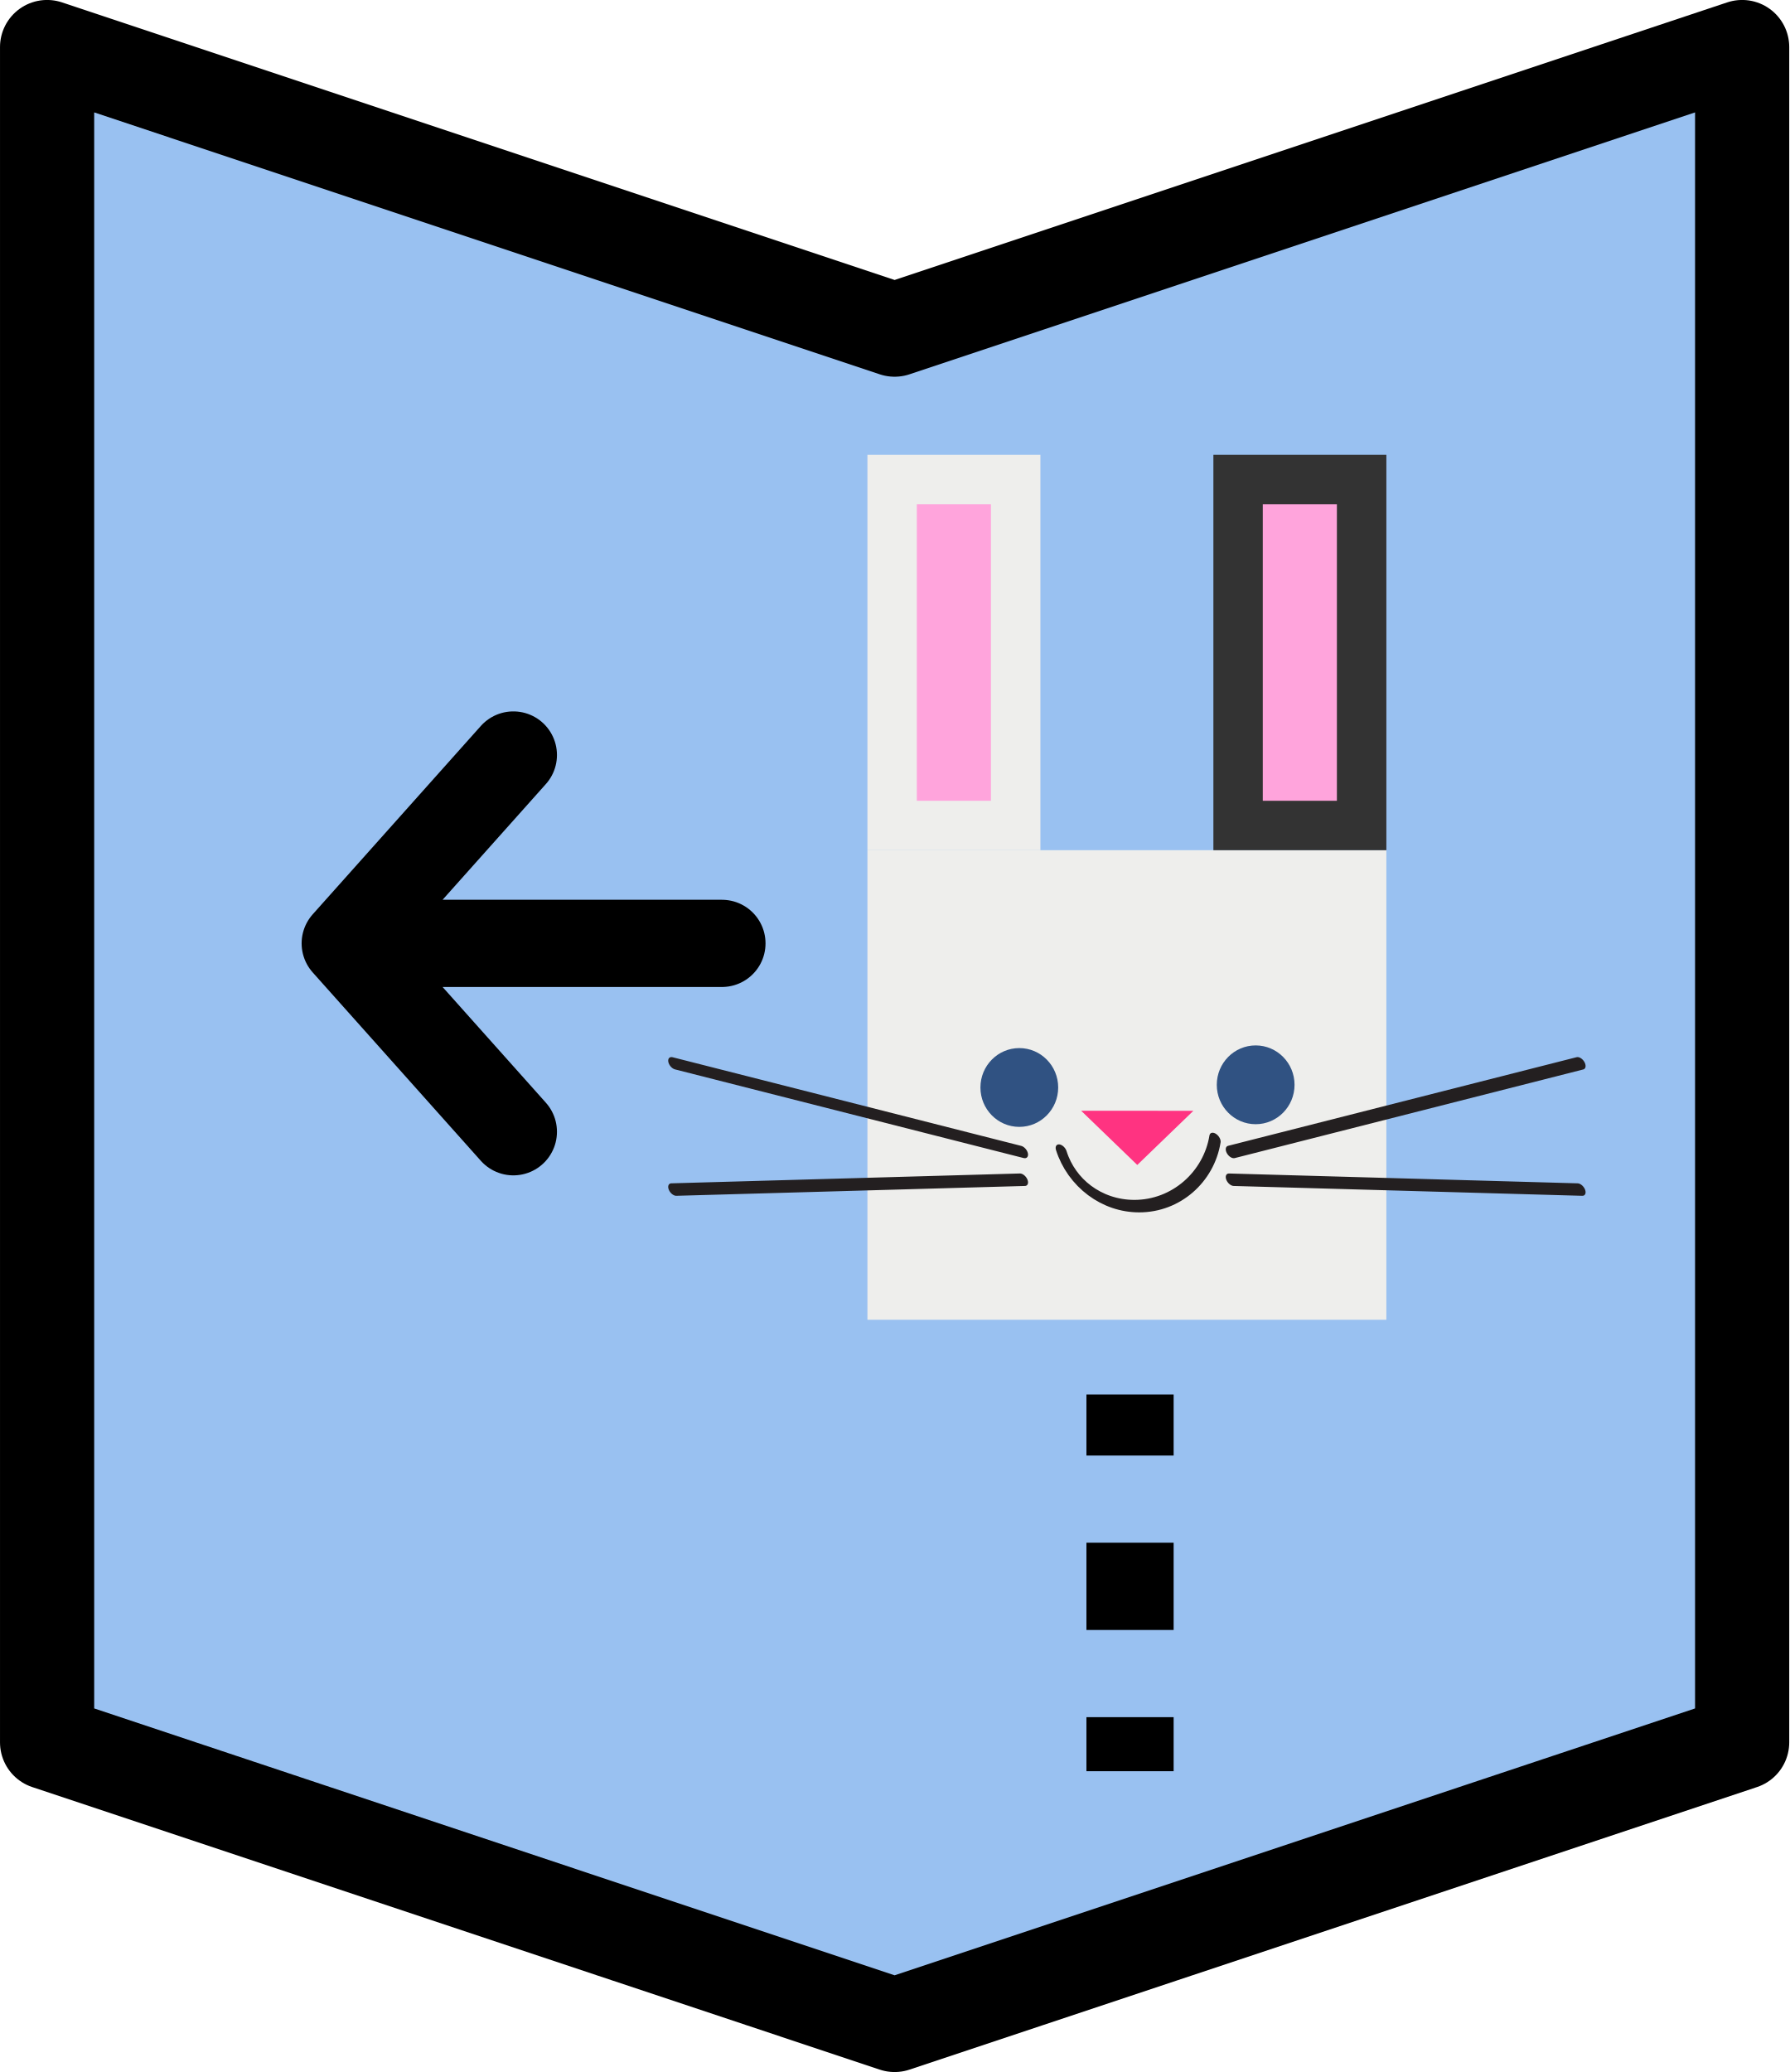
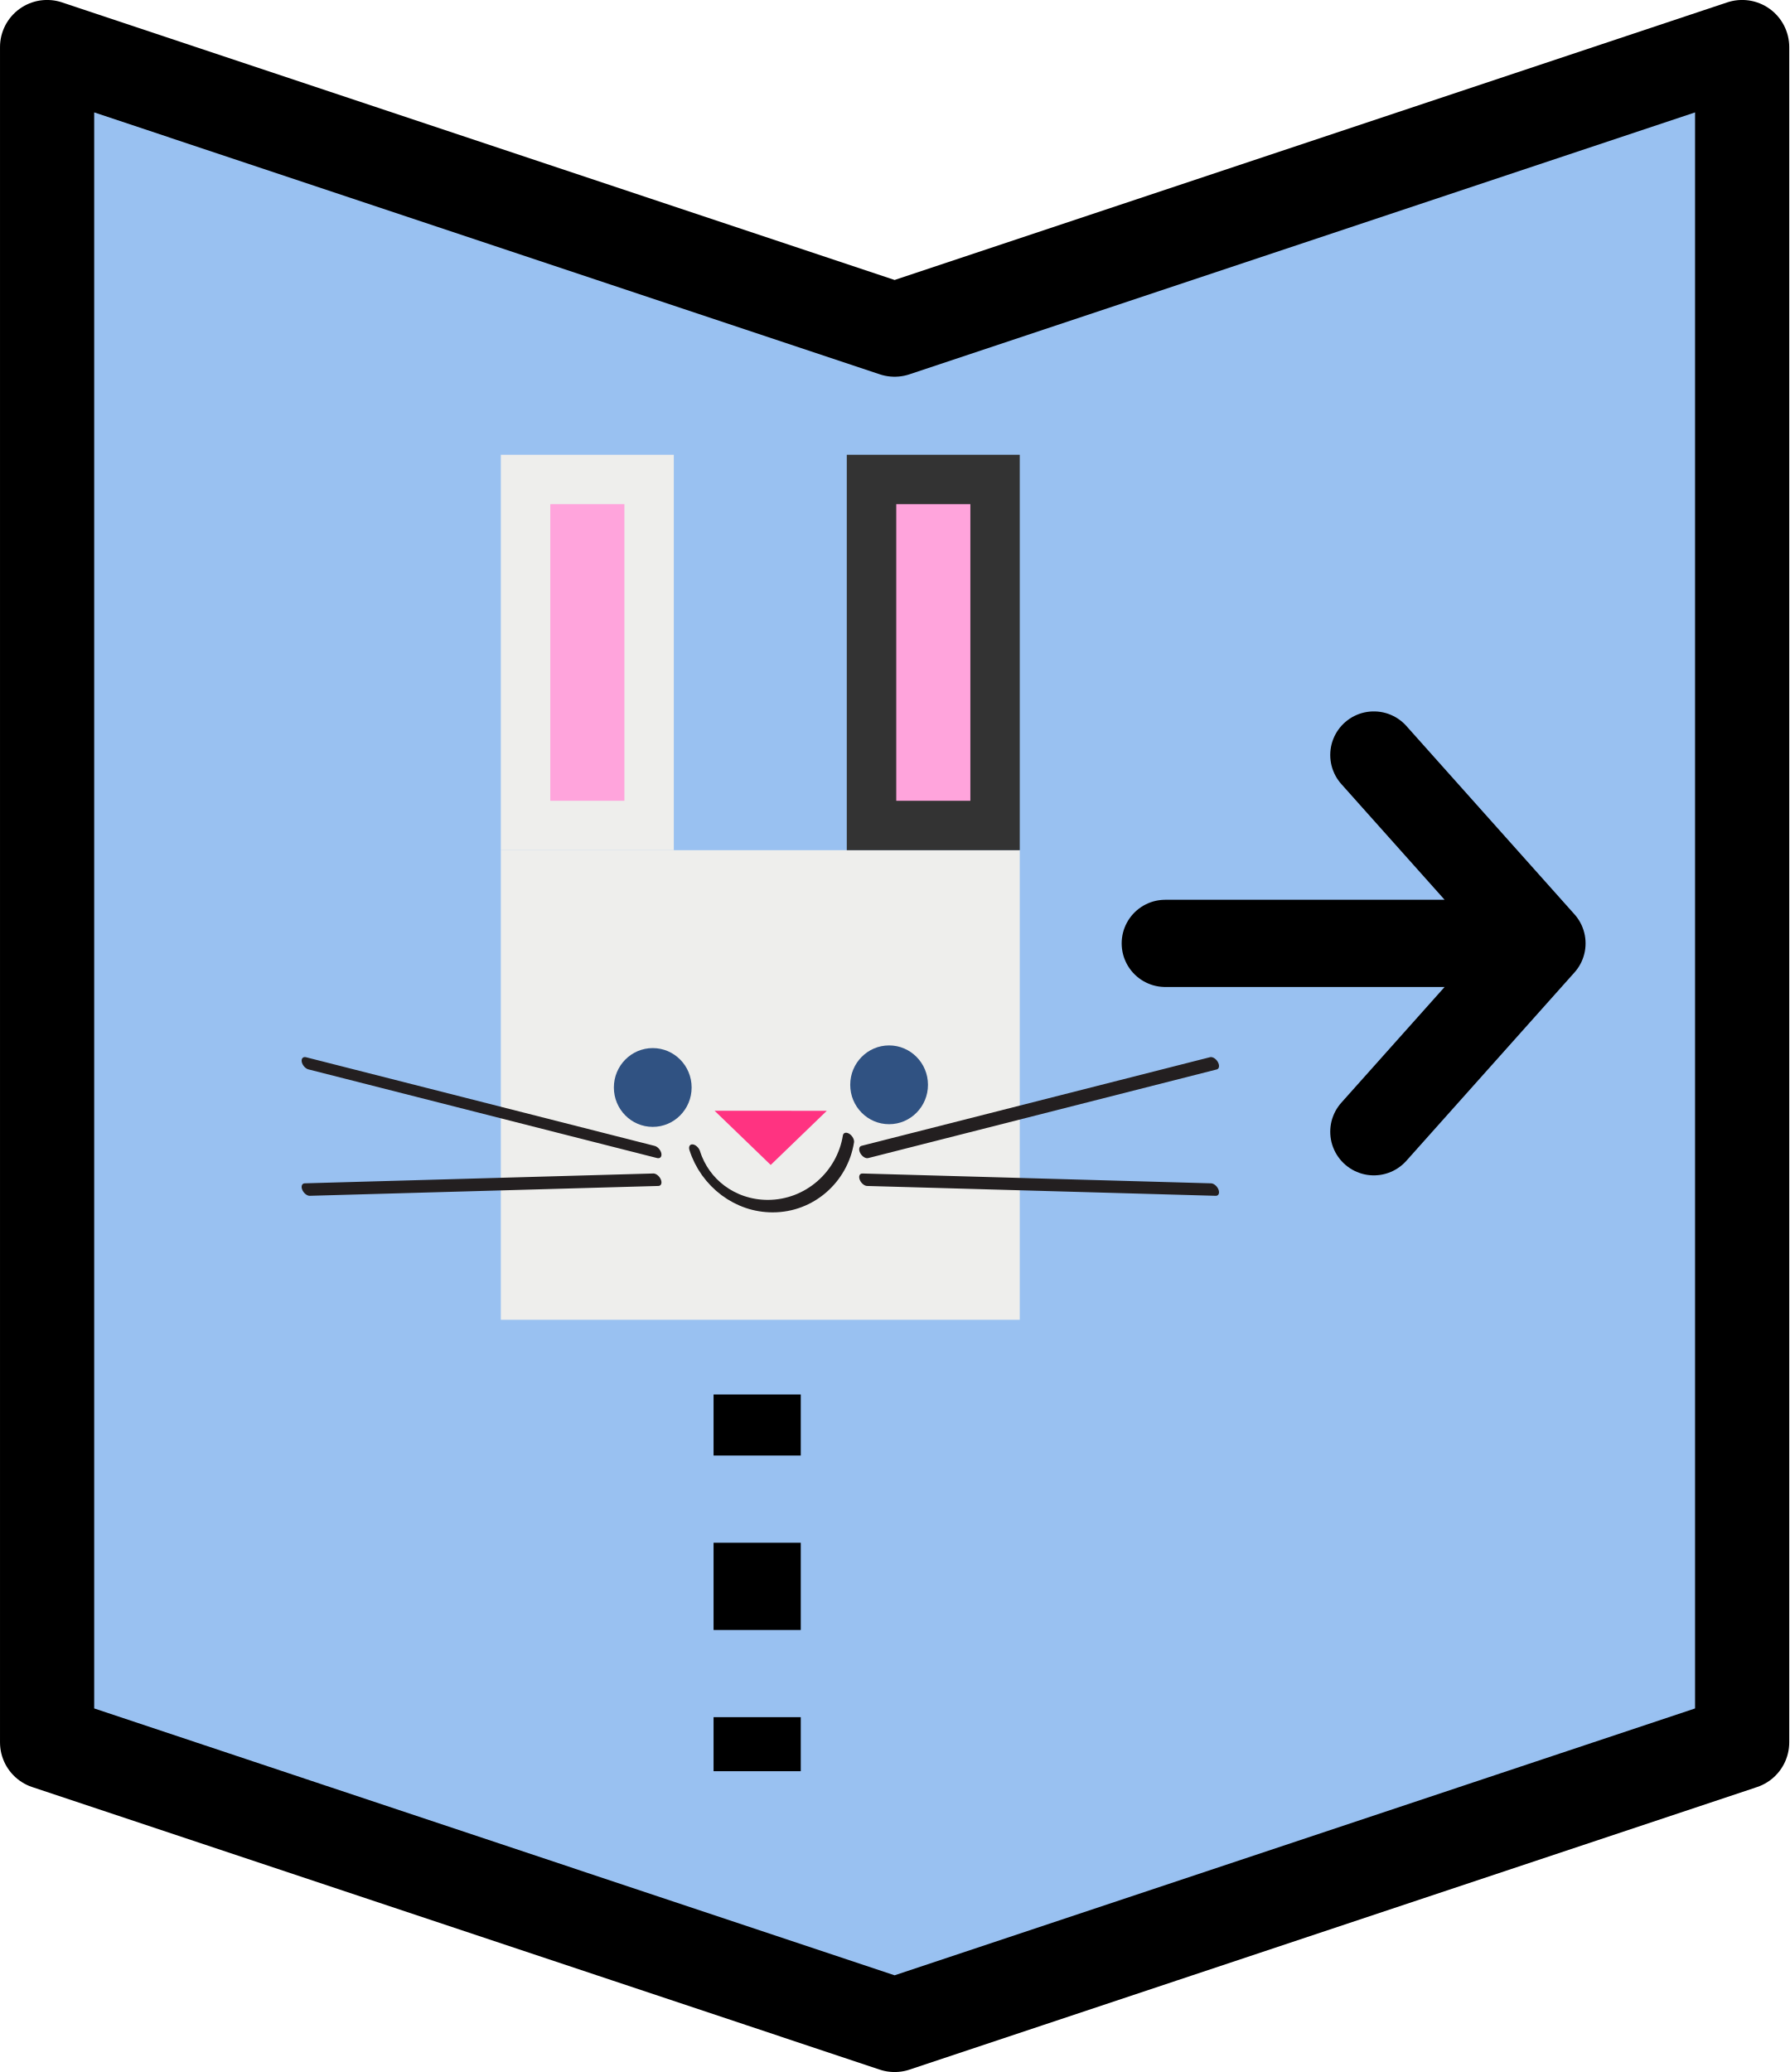
<svg xmlns="http://www.w3.org/2000/svg" width="25.136mm" height="29.104mm" viewBox="0 0 25.136 29.104" version="1.1" id="svg8">
  <defs id="defs2">
    </defs>
  <g id="layer1" transform="translate(6.614619,122.775)">
    <path id="rect833-9-41-4-7" style="fill:#99c1f1;stroke:#000000;stroke-width:1.323;stroke-linecap:round;stroke-linejoin:round;stroke-miterlimit:4;stroke-dasharray:none;stop-color:#000000" d="m -5.953,-122.114 11.906,3.969 11.906,-3.969 v 23.813 l -11.906,3.969 -11.906,-3.969 z" />
-     <path id="path840-7" style="font-variation-settings:normal;vector-effect:none;fill:none;fill-opacity:1;stroke:#000000;stroke-width:1.225;stroke-linecap:round;stroke-linejoin:round;stroke-miterlimit:4;stroke-dasharray:none;stroke-dashoffset:0;stroke-opacity:1;stop-color:#000000" d="m 3.527,-109.524 h -5.292 m 2.362,2.646 -2.362,-2.646 2.362,-2.646" />
-     <rect style="fill:#eeeeec;fill-opacity:1;stroke-width:0.346;stroke-linecap:round;stroke-linejoin:round;stop-color:#000000" id="rect857" width="7.29" height="6.596" x="5.571" y="-110.833" />
-     <rect style="fill:#eeeeec;fill-opacity:1;stroke-width:0.385;stroke-linecap:round;stroke-linejoin:round;stop-color:#000000" id="rect861" width="2.43" height="5.554" x="5.571" y="-116.387" />
-     <rect style="fill:#333333;fill-opacity:1;stroke-width:0.385;stroke-linecap:round;stroke-linejoin:round;stop-color:#000000" id="rect861-3" width="2.43" height="5.554" x="10.431" y="-116.387" />
-     <rect style="fill:#ffa4dc;fill-opacity:1;stroke-width:0.218;stroke-linecap:round;stroke-linejoin:round;stop-color:#000000" id="rect883" width="1.041" height="4.166" x="6.265" y="-115.693" />
-     <rect style="fill:#ffa4dc;fill-opacity:1;stroke-width:0.218;stroke-linecap:round;stroke-linejoin:round;stop-color:#000000" id="rect883-6" width="1.041" height="4.166" x="11.125" y="-115.693" />
-     <g id="g1036" transform="matrix(0.2624021,0.1251594,0,0.2624021,-22.78929,-139.9026)">
+     <path id="path840-7" style="font-variation-settings:normal;vector-effect:none;fill:none;fill-opacity:1;stroke:#000000;stroke-width:1.225;stroke-linecap:round;stroke-linejoin:round;stroke-miterlimit:4;stroke-dasharray:none;stroke-dashoffset:0;stroke-opacity:1;stop-color:#000000" d="m 9.755,-109.524 h 5.292 m -2.362,2.646 2.362,-2.646 -2.362,-2.646" />
+     <rect style="fill:#eeeeec;fill-opacity:1;stroke-width:0.346;stroke-linecap:round;stroke-linejoin:round;stop-color:#000000" id="rect857" width="7.29" height="6.596" x="0.421" y="-110.833" />
+     <rect style="fill:#eeeeec;fill-opacity:1;stroke-width:0.385;stroke-linecap:round;stroke-linejoin:round;stop-color:#000000" id="rect861" width="2.43" height="5.554" x="0.421" y="-116.387" />
+     <rect style="fill:#333333;fill-opacity:1;stroke-width:0.385;stroke-linecap:round;stroke-linejoin:round;stop-color:#000000" id="rect861-3" width="2.43" height="5.554" x="5.281" y="-116.387" />
+     <rect style="fill:#ffa4dc;fill-opacity:1;stroke-width:0.218;stroke-linecap:round;stroke-linejoin:round;stop-color:#000000" id="rect883" width="1.041" height="4.166" x="1.116" y="-115.693" />
+     <rect style="fill:#ffa4dc;fill-opacity:1;stroke-width:0.218;stroke-linecap:round;stroke-linejoin:round;stop-color:#000000" id="rect883-6" width="1.041" height="4.166" x="5.976" y="-115.693" />
+     <g id="g1036" transform="matrix(0.2624021,0.1251594,0,0.2624021,-27.93876,-139.9026)">
      <ellipse fill="#305282" cx="128.753" cy="123.485" id="circle327-8-0-3-0" style="stroke-width:0.064" transform="matrix(0.9025853,-0.4305111,0,1,0,0)" rx="2.306" ry="2.109" />
      <ellipse fill="#305282" cx="142.772" cy="123.342" id="circle329-8-5-7-9" style="stroke-width:0.064" transform="matrix(0.9025853,-0.4305111,0,1,0,0)" rx="2.306" ry="2.109" />
      <path fill="#ff3381" d="m 122.526,69.19 -3.004,-1.467 6.008,-2.865" id="path333-1-2-2-3" style="stroke-width:0.061" />
      <path fill="none" stroke="#231f20" stroke-width="0.836" stroke-linecap="round" stroke-linejoin="round" stroke-miterlimit="10" d="m 126.688,65.814 c -0.331,2.195 -2.081,4.587 -4.186,5.592 -1.892,0.903 -3.5,0.423 -4.044,-1.043 m 9.106,-4.271 18.661,-13.646 m -18.661,15.132 18.661,-8.374 M 116.376,71.428 97.715,75.584 m 18.661,-2.67 -18.661,9.428" id="path335-8-9-6-6" style="stroke-width:0.603;stroke-miterlimit:10;stroke-dasharray:none" />
    </g>
-     <path style="font-variation-settings:normal;opacity:1;vector-effect:none;fill:none;fill-opacity:1;stroke:#000000;stroke-width:1.225;stroke-linecap:butt;stroke-linejoin:round;stroke-miterlimit:4;stroke-dasharray:1.225,1.225;stroke-dashoffset:0.367;stroke-opacity:1;stop-color:#000000;stop-opacity:1" d="m 9.26,-103.188 0,5.292" id="path840-7-1" />
+     <path style="font-variation-settings:normal;opacity:1;vector-effect:none;fill:none;fill-opacity:1;stroke:#000000;stroke-width:1.225;stroke-linecap:butt;stroke-linejoin:round;stroke-miterlimit:4;stroke-dasharray:1.225, 1.225;stroke-dashoffset:0.367;stroke-opacity:1;stop-color:#000000;stop-opacity:1" d="m 4.022,-103.188 v 5.292" id="path840-7-1" />
  </g>
</svg>
